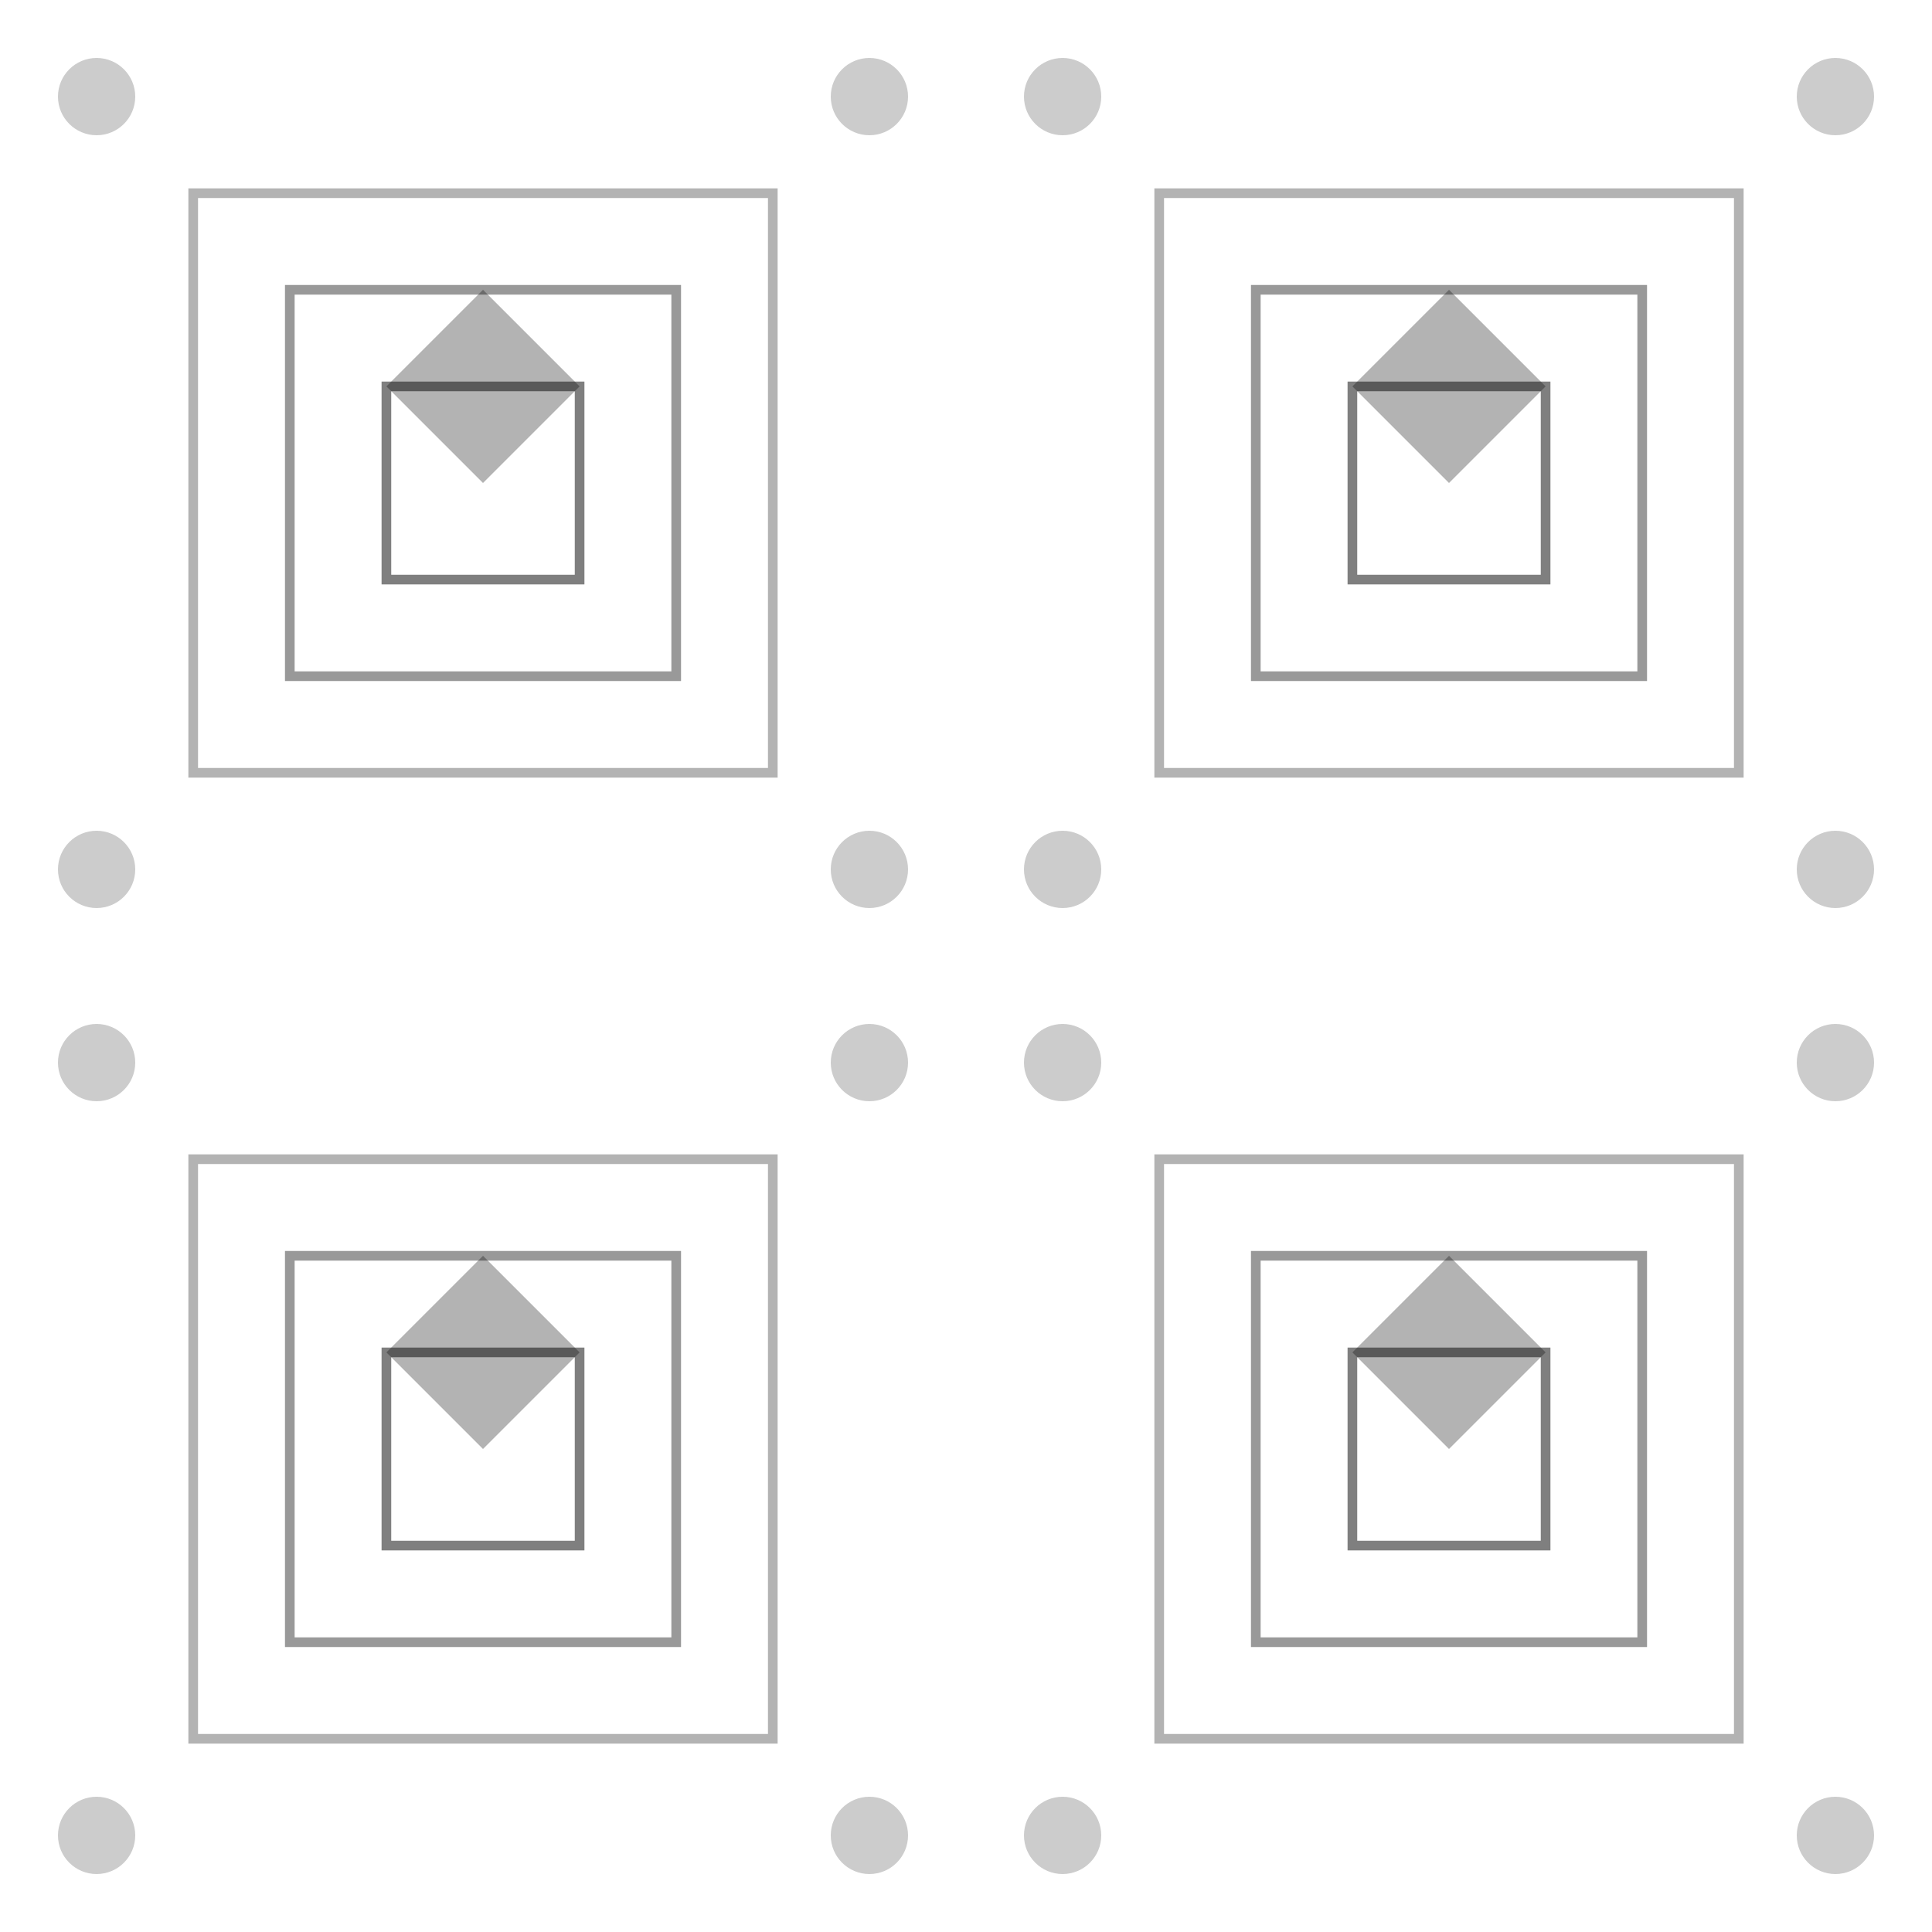
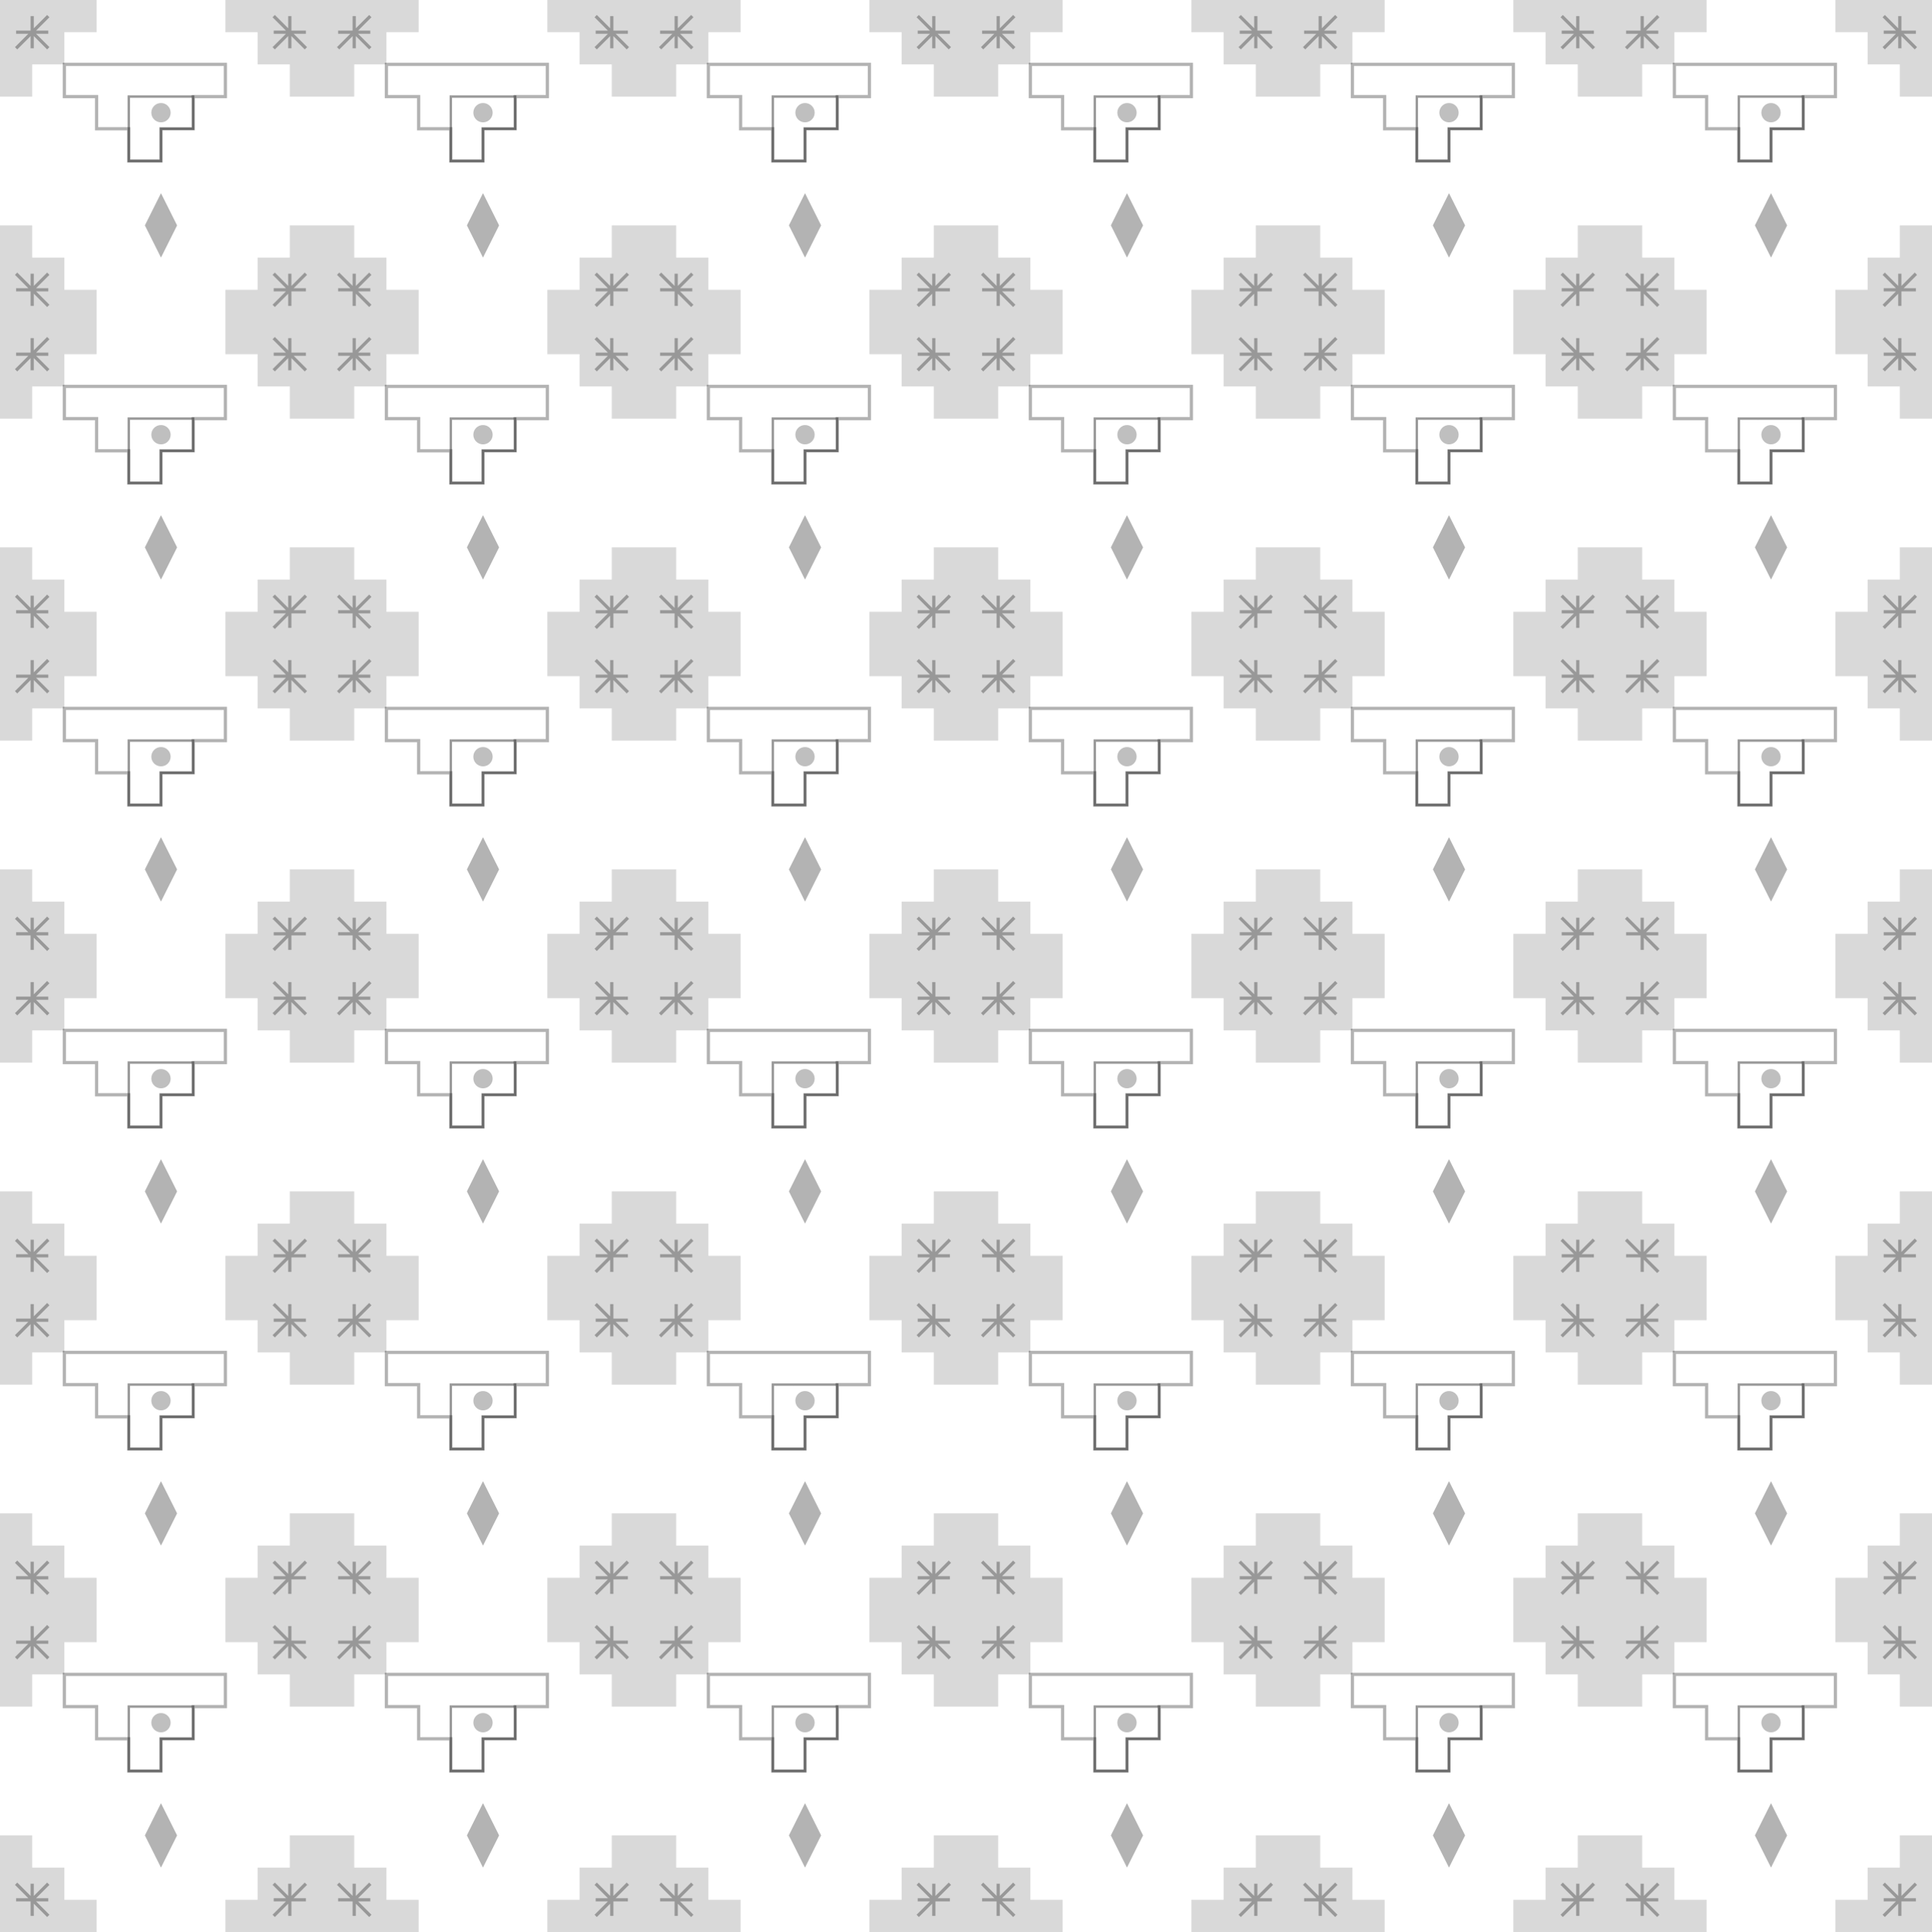
- <svg xmlns="http://www.w3.org/2000/svg" width="100" height="100" viewBox="0 0 100 100">
+ <svg xmlns="http://www.w3.org/2000/svg" width="600" height="600" viewBox="0 0 600 600">
  <defs>
-     <pattern id="tribute-pattern" patternUnits="userSpaceOnUse" width="50" height="50">
-       <rect x="10" y="10" width="30" height="30" fill="none" stroke="currentColor" stroke-width="0.5" stroke-opacity="0.3" />
-       <rect x="15" y="15" width="20" height="20" fill="none" stroke="currentColor" stroke-width="0.5" stroke-opacity="0.4" />
-       <rect x="20" y="20" width="10" height="10" fill="none" stroke="currentColor" stroke-width="0.5" stroke-opacity="0.5" />
-       <circle cx="5" cy="5" r="2" fill="currentColor" fill-opacity="0.2" />
-       <circle cx="5" cy="45" r="2" fill="currentColor" fill-opacity="0.2" />
-       <circle cx="45" cy="5" r="2" fill="currentColor" fill-opacity="0.2" />
-       <circle cx="45" cy="45" r="2" fill="currentColor" fill-opacity="0.2" />
-       <path d="M25,15 L30,20 L25,25 L20,20 Z" fill="currentColor" fill-opacity="0.3" />
+     <pattern id="tribute-pattern" patternUnits="userSpaceOnUse" width="100" height="100">
+       <path d="M30,20 H70 V30 H60 V40 H50 V50 H40 V40 H30 V30 H20 V20 Z" fill="none" stroke="currentColor" stroke-width="1" stroke-opacity="0.3" />
+       <path d="M40,30 H60 V40 H50 V50 H40 V40 Z" fill="none" stroke="currentColor" stroke-width="0.75" stroke-opacity="0.4" />
+       <circle cx="50" cy="35" r="3" fill="currentColor" fill-opacity="0.25" />
+       <path d="M10,10 L15,15 M5,15 L15,5 M10,5 L10,15 M5,10 L15,10" stroke="currentColor" stroke-width="1" stroke-opacity="0.3" fill="none" />
+       <path d="M90,10 L85,15 M95,15 L85,5 M90,5 L90,15 M95,10 L85,10" stroke="currentColor" stroke-width="1" stroke-opacity="0.3" fill="none" />
+       <path d="M10,90 L15,85 M5,85 L15,95 M10,95 L10,85 M5,90 L15,90" stroke="currentColor" stroke-width="1" stroke-opacity="0.3" fill="none" />
+       <path d="M90,90 L85,85 M95,85 L85,95 M90,95 L90,85 M95,90 L85,90" stroke="currentColor" stroke-width="1" stroke-opacity="0.3" fill="none" />
+       <path d="M0,70 H10 V80 H20 V90 H30 V100 H0 Z" fill="currentColor" fill-opacity="0.15" />
+       <path d="M100,70 H90 V80 H80 V90 H70 V100 H100 Z" fill="currentColor" fill-opacity="0.15" />
+       <path d="M0,30 H10 V20 H20 V10 H30 V0 H0 Z" fill="currentColor" fill-opacity="0.15" />
+       <path d="M100,30 H90 V20 H80 V10 H70 V0 H100 Z" fill="currentColor" fill-opacity="0.15" />
+       <path d="M45,70 L50,60 L55,70 L50,80 Z" fill="currentColor" fill-opacity="0.3" />
    </pattern>
  </defs>
  <rect width="100%" height="100%" fill="url(#tribute-pattern)" />
</svg>
